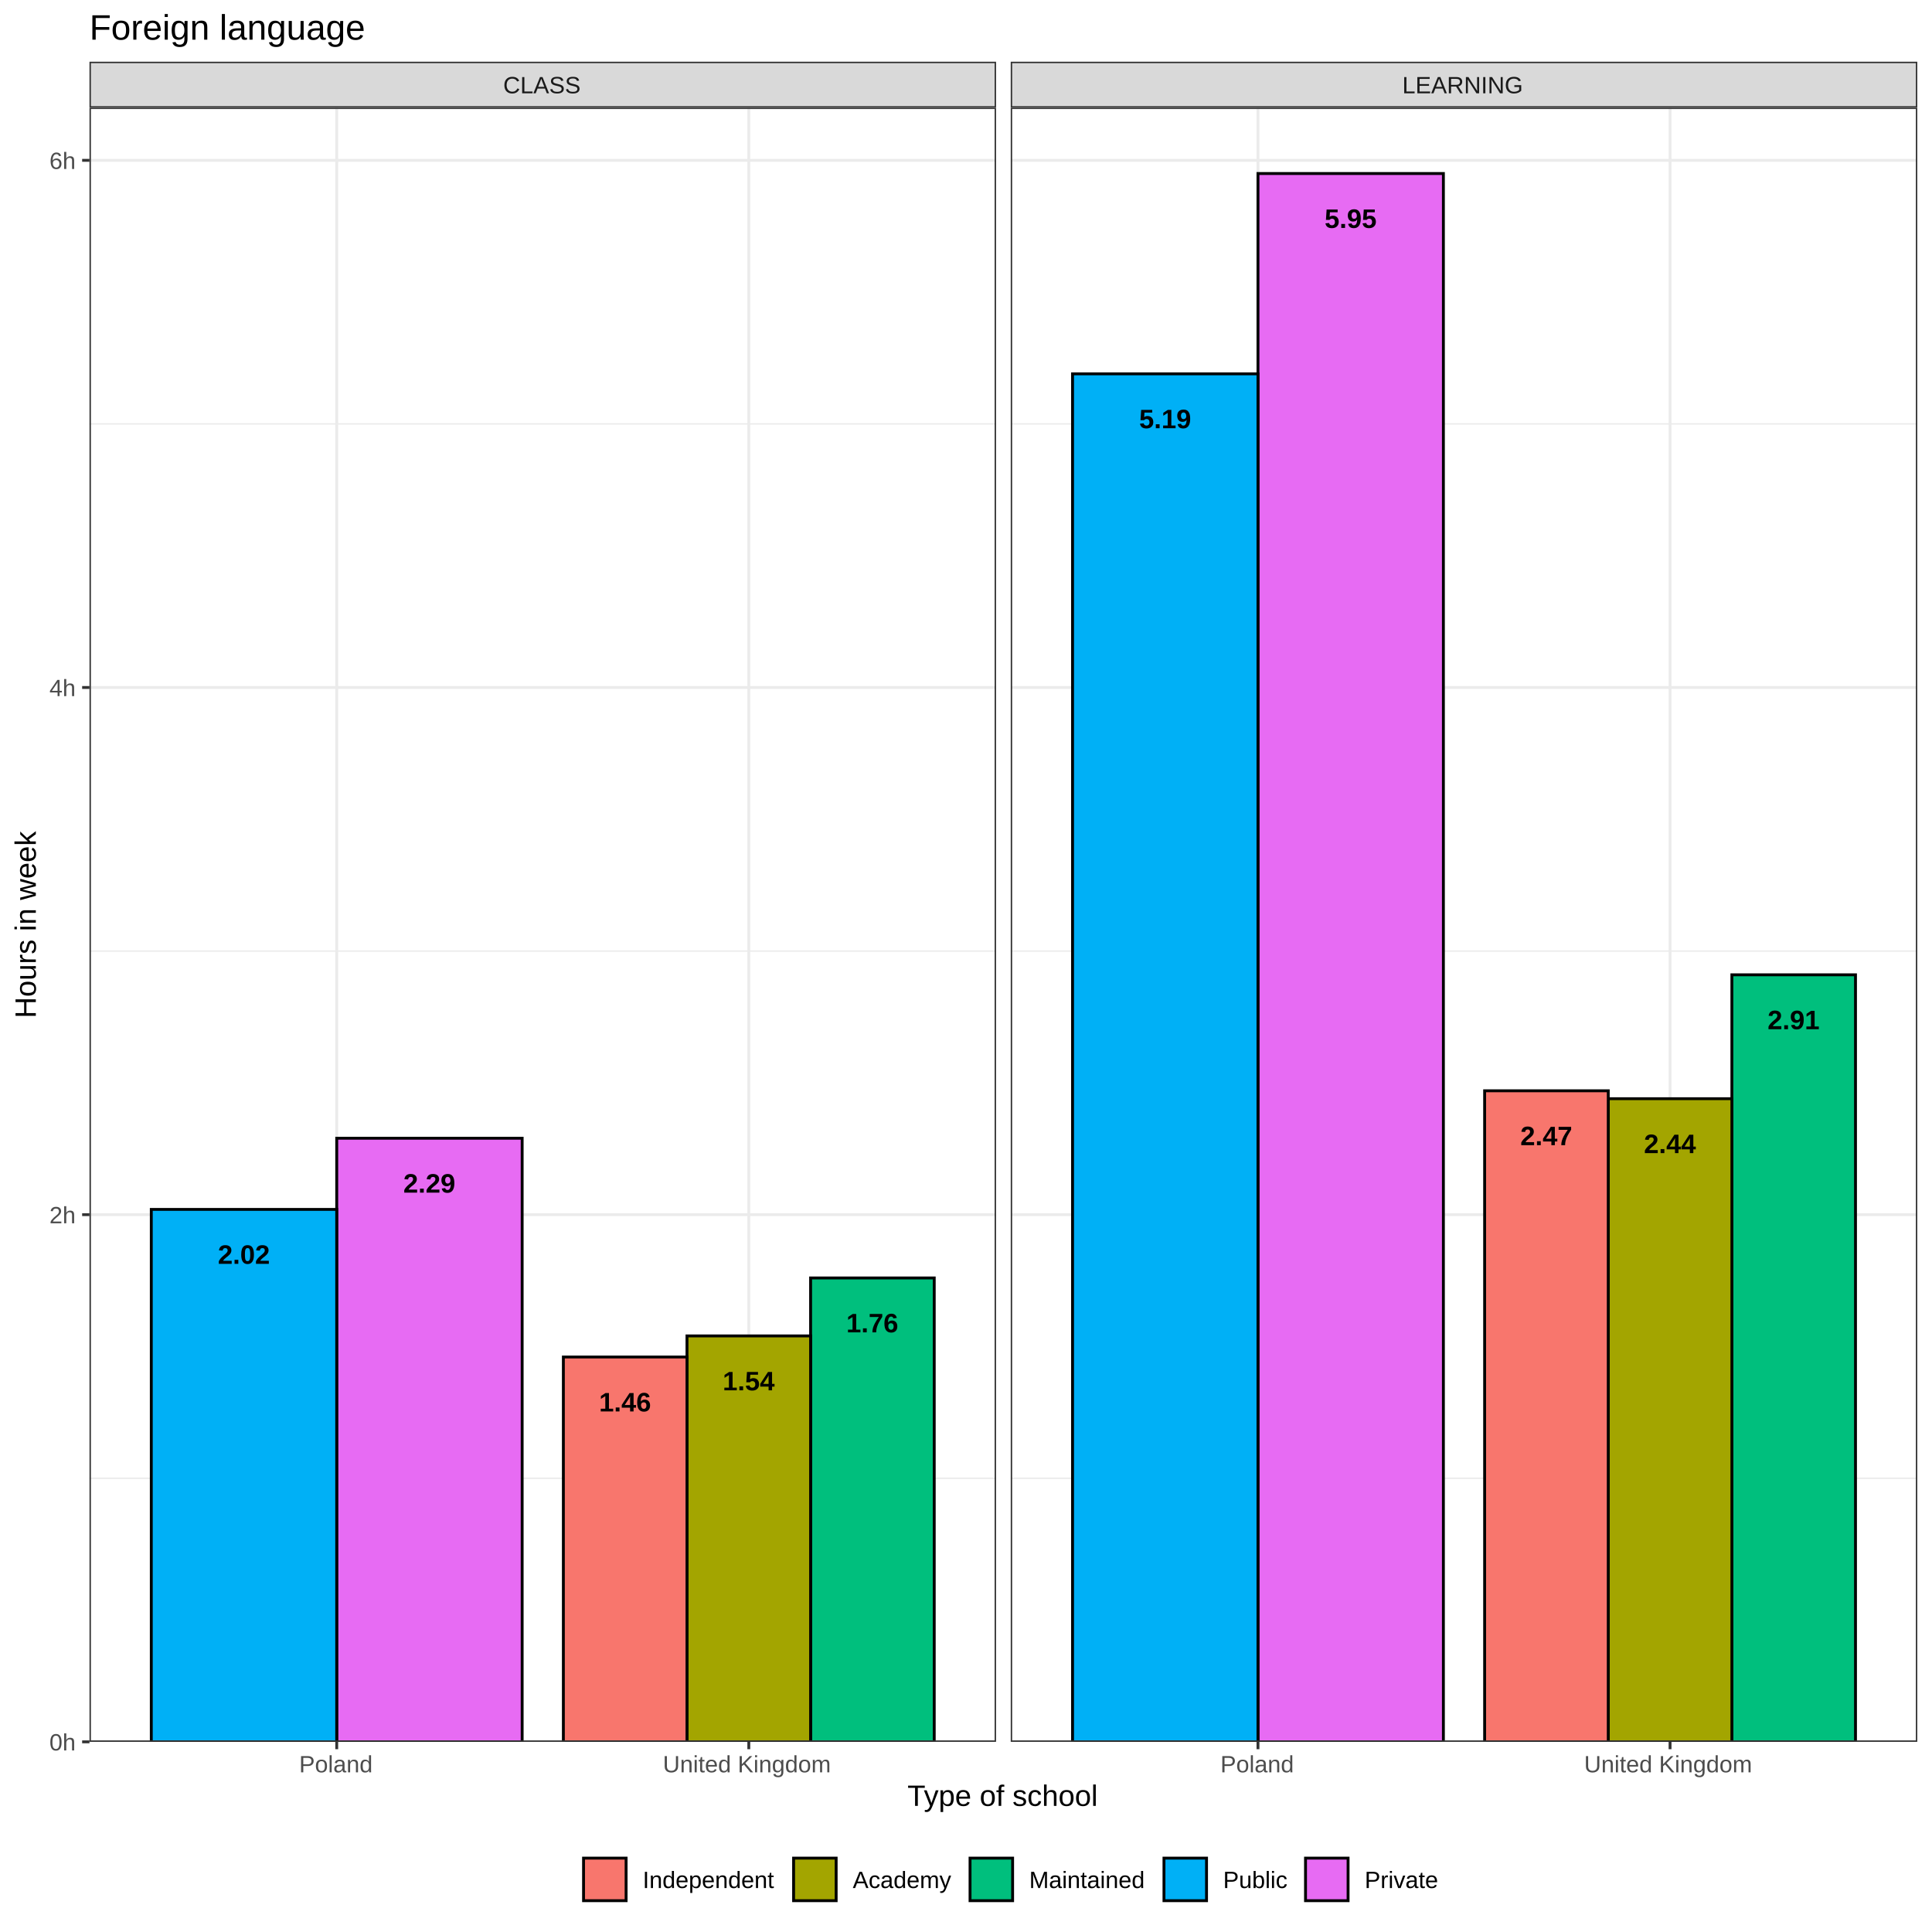
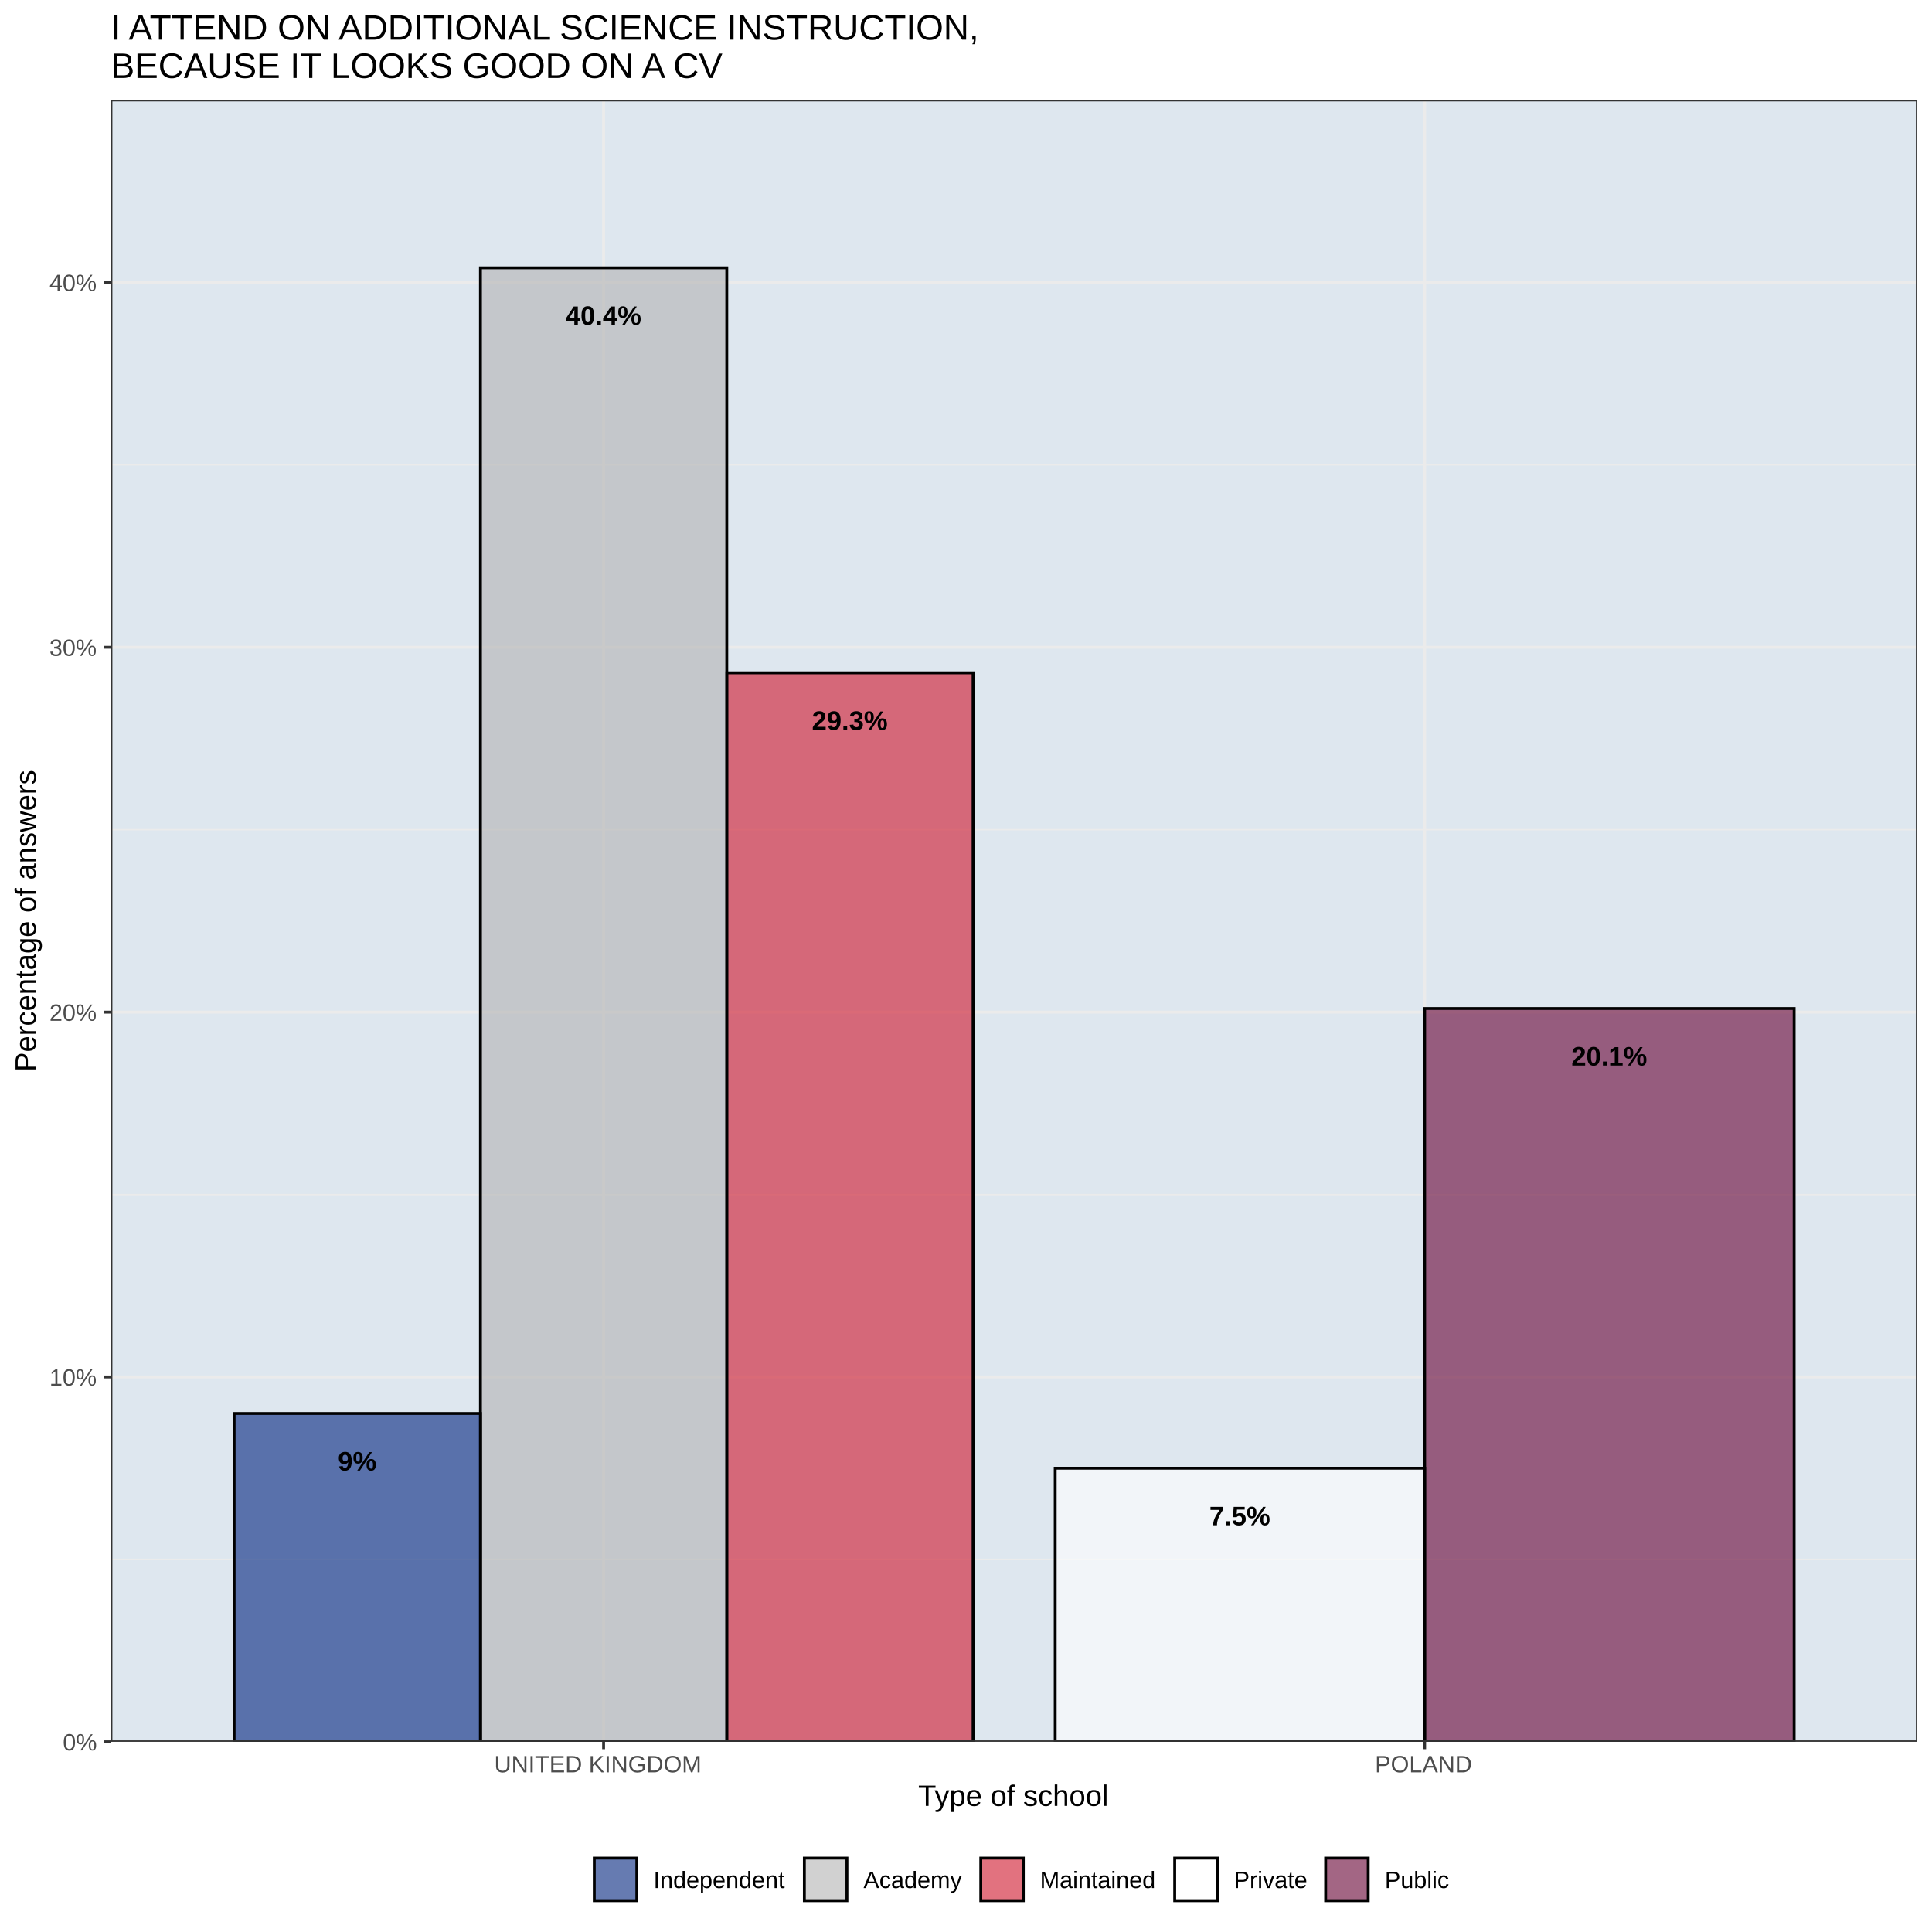
<svg xmlns="http://www.w3.org/2000/svg" viewBox="0 0 720.00 720.00">
  <defs>
    <style type="text/css">
    line, polyline, polygon, path, rect, circle {
      fill: none;
      stroke: #000000;
      stroke-linecap: round;
      stroke-linejoin: round;
      stroke-miterlimit: 10.00;
    }
  </style>
  </defs>
  <rect width="100%" height="100%" style="stroke: none; fill: #FFFFFF;" />
  <rect x="0.00" y="0.00" width="720.00" height="720.00" style="stroke-width: 1.07; stroke: #FFFFFF; fill: #FFFFFF;" />
  <defs>
-     <clipPath id="cpMzMuMzV8MzcxLjIwfDY0OS4xNHw0MC4xMA==">
-       <rect x="33.35" y="40.10" width="337.85" height="609.03" />
+     <clipPath id="cpNDEuMzV8NzE0LjUyfDY0OS4xNHwzNy4yNg==">
+       <rect x="41.35" y="37.26" width="673.17" height="611.87" />
    </clipPath>
  </defs>
-   <rect x="33.35" y="40.10" width="337.85" height="609.03" style="stroke-width: 1.07; stroke: none; fill: #FFFFFF;" clip-path="url(#cpMzMuMzV8MzcxLjIwfDY0OS4xNHw0MC4xMA==)" />
-   <polyline points="33.35,550.90 371.20,550.90 " style="stroke-width: 0.53; stroke: #EBEBEB; stroke-linecap: butt;" clip-path="url(#cpMzMuMzV8MzcxLjIwfDY0OS4xNHw0MC4xMA==)" />
-   <polyline points="33.35,354.44 371.20,354.44 " style="stroke-width: 0.53; stroke: #EBEBEB; stroke-linecap: butt;" clip-path="url(#cpMzMuMzV8MzcxLjIwfDY0OS4xNHw0MC4xMA==)" />
-   <polyline points="33.35,157.98 371.20,157.98 " style="stroke-width: 0.53; stroke: #EBEBEB; stroke-linecap: butt;" clip-path="url(#cpMzMuMzV8MzcxLjIwfDY0OS4xNHw0MC4xMA==)" />
-   <polyline points="33.35,649.14 371.20,649.14 " style="stroke-width: 1.07; stroke: #EBEBEB; stroke-linecap: butt;" clip-path="url(#cpMzMuMzV8MzcxLjIwfDY0OS4xNHw0MC4xMA==)" />
-   <polyline points="33.35,452.67 371.20,452.67 " style="stroke-width: 1.07; stroke: #EBEBEB; stroke-linecap: butt;" clip-path="url(#cpMzMuMzV8MzcxLjIwfDY0OS4xNHw0MC4xMA==)" />
-   <polyline points="33.35,256.21 371.20,256.21 " style="stroke-width: 1.07; stroke: #EBEBEB; stroke-linecap: butt;" clip-path="url(#cpMzMuMzV8MzcxLjIwfDY0OS4xNHw0MC4xMA==)" />
-   <polyline points="33.35,59.75 371.20,59.75 " style="stroke-width: 1.07; stroke: #EBEBEB; stroke-linecap: butt;" clip-path="url(#cpMzMuMzV8MzcxLjIwfDY0OS4xNHw0MC4xMA==)" />
-   <polyline points="125.49,649.14 125.49,40.10 " style="stroke-width: 1.07; stroke: #EBEBEB; stroke-linecap: butt;" clip-path="url(#cpMzMuMzV8MzcxLjIwfDY0OS4xNHw0MC4xMA==)" />
-   <polyline points="279.06,649.14 279.06,40.10 " style="stroke-width: 1.07; stroke: #EBEBEB; stroke-linecap: butt;" clip-path="url(#cpMzMuMzV8MzcxLjIwfDY0OS4xNHw0MC4xMA==)" />
-   <rect x="125.49" y="424.19" width="69.10" height="224.95" style="stroke-width: 1.07; stroke-linecap: square; stroke-linejoin: miter; fill: #E76BF3;" clip-path="url(#cpMzMuMzV8MzcxLjIwfDY0OS4xNHw0MC4xMA==)" />
-   <rect x="56.38" y="450.71" width="69.10" height="198.43" style="stroke-width: 1.07; stroke-linecap: square; stroke-linejoin: miter; fill: #00B0F6;" clip-path="url(#cpMzMuMzV8MzcxLjIwfDY0OS4xNHw0MC4xMA==)" />
-   <rect x="302.09" y="476.25" width="46.07" height="172.89" style="stroke-width: 1.07; stroke-linecap: square; stroke-linejoin: miter; fill: #00BF7D;" clip-path="url(#cpMzMuMzV8MzcxLjIwfDY0OS4xNHw0MC4xMA==)" />
-   <rect x="256.02" y="497.86" width="46.07" height="151.28" style="stroke-width: 1.07; stroke-linecap: square; stroke-linejoin: miter; fill: #A3A500;" clip-path="url(#cpMzMuMzV8MzcxLjIwfDY0OS4xNHw0MC4xMA==)" />
-   <rect x="209.95" y="505.72" width="46.07" height="143.42" style="stroke-width: 1.07; stroke-linecap: square; stroke-linejoin: miter; fill: #F8766D;" clip-path="url(#cpMzMuMzV8MzcxLjIwfDY0OS4xNHw0MC4xMA==)" />
-   <g clip-path="url(#cpMzMuMzV8MzcxLjIwfDY0OS4xNHw0MC4xMA==)">
-     <text x="150.31" y="444.46" style="font-size: 9.96px; font-weight: bold; font-family: Arial;" textLength="19.46px" lengthAdjust="spacingAndGlyphs">2.29</text>
+   <rect x="41.35" y="37.26" width="673.17" height="611.87" style="stroke-width: 1.07; stroke: none; fill: #DEE7EF;" clip-path="url(#cpNDEuMzV8NzE0LjUyfDY0OS4xNHwzNy4yNg==)" />
+   <polyline points="41.35,581.15 714.52,581.15 " style="stroke-width: 0.53; stroke: #EBEBEB; stroke-linecap: butt;" clip-path="url(#cpNDEuMzV8NzE0LjUyfDY0OS4xNHwzNy4yNg==)" />
+   <polyline points="41.35,445.18 714.52,445.18 " style="stroke-width: 0.53; stroke: #EBEBEB; stroke-linecap: butt;" clip-path="url(#cpNDEuMzV8NzE0LjUyfDY0OS4xNHwzNy4yNg==)" />
+   <polyline points="41.35,309.21 714.52,309.21 " style="stroke-width: 0.53; stroke: #EBEBEB; stroke-linecap: butt;" clip-path="url(#cpNDEuMzV8NzE0LjUyfDY0OS4xNHwzNy4yNg==)" />
+   <polyline points="41.35,173.23 714.52,173.23 " style="stroke-width: 0.53; stroke: #EBEBEB; stroke-linecap: butt;" clip-path="url(#cpNDEuMzV8NzE0LjUyfDY0OS4xNHwzNy4yNg==)" />
+   <polyline points="41.35,37.26 714.52,37.26 " style="stroke-width: 0.53; stroke: #EBEBEB; stroke-linecap: butt;" clip-path="url(#cpNDEuMzV8NzE0LjUyfDY0OS4xNHwzNy4yNg==)" />
+   <polyline points="41.35,649.14 714.52,649.14 " style="stroke-width: 1.07; stroke: #EBEBEB; stroke-linecap: butt;" clip-path="url(#cpNDEuMzV8NzE0LjUyfDY0OS4xNHwzNy4yNg==)" />
+   <polyline points="41.35,513.16 714.52,513.16 " style="stroke-width: 1.07; stroke: #EBEBEB; stroke-linecap: butt;" clip-path="url(#cpNDEuMzV8NzE0LjUyfDY0OS4xNHwzNy4yNg==)" />
+   <polyline points="41.35,377.19 714.52,377.19 " style="stroke-width: 1.07; stroke: #EBEBEB; stroke-linecap: butt;" clip-path="url(#cpNDEuMzV8NzE0LjUyfDY0OS4xNHwzNy4yNg==)" />
+   <polyline points="41.35,241.22 714.52,241.22 " style="stroke-width: 1.07; stroke: #EBEBEB; stroke-linecap: butt;" clip-path="url(#cpNDEuMzV8NzE0LjUyfDY0OS4xNHwzNy4yNg==)" />
+   <polyline points="41.35,105.25 714.52,105.25 " style="stroke-width: 1.07; stroke: #EBEBEB; stroke-linecap: butt;" clip-path="url(#cpNDEuMzV8NzE0LjUyfDY0OS4xNHwzNy4yNg==)" />
+   <polyline points="224.94,649.14 224.94,37.26 " style="stroke-width: 1.07; stroke: #EBEBEB; stroke-linecap: butt;" clip-path="url(#cpNDEuMzV8NzE0LjUyfDY0OS4xNHwzNy4yNg==)" />
+   <polyline points="530.93,649.14 530.93,37.26 " style="stroke-width: 1.07; stroke: #EBEBEB; stroke-linecap: butt;" clip-path="url(#cpNDEuMzV8NzE0LjUyfDY0OS4xNHwzNy4yNg==)" />
+   <rect x="270.84" y="250.74" width="91.80" height="398.40" style="stroke-width: 1.07; stroke-linecap: square; stroke-linejoin: miter; fill: #CF142B; fill-opacity: 0.60;" clip-path="url(#cpNDEuMzV8NzE0LjUyfDY0OS4xNHwzNy4yNg==)" />
+   <rect x="179.05" y="99.81" width="91.80" height="549.33" style="stroke-width: 1.07; stroke-linecap: square; stroke-linejoin: miter; fill: #B3B3B3; fill-opacity: 0.60;" clip-path="url(#cpNDEuMzV8NzE0LjUyfDY0OS4xNHwzNy4yNg==)" />
+   <rect x="87.25" y="526.76" width="91.80" height="122.37" style="stroke-width: 1.07; stroke-linecap: square; stroke-linejoin: miter; fill: #00247D; fill-opacity: 0.60;" clip-path="url(#cpNDEuMzV8NzE0LjUyfDY0OS4xNHwzNy4yNg==)" />
+   <rect x="530.93" y="375.83" width="137.69" height="273.30" style="stroke-width: 1.07; stroke-linecap: square; stroke-linejoin: miter; fill: #660033; fill-opacity: 0.60;" clip-path="url(#cpNDEuMzV8NzE0LjUyfDY0OS4xNHwzNy4yNg==)" />
+   <rect x="393.24" y="547.16" width="137.69" height="101.98" style="stroke-width: 1.07; stroke-linecap: square; stroke-linejoin: miter; fill: #FFFFFF; fill-opacity: 0.60;" clip-path="url(#cpNDEuMzV8NzE0LjUyfDY0OS4xNHwzNy4yNg==)" />
+   <g clip-path="url(#cpNDEuMzV8NzE0LjUyfDY0OS4xNHwzNy4yNg==)">
+     <text x="302.56" y="271.99" style="font-size: 9.96px; font-weight: bold; font-family: Arial;" textLength="28.35px" lengthAdjust="spacingAndGlyphs">29.3%</text>
  </g>
-   <g clip-path="url(#cpMzMuMzV8MzcxLjIwfDY0OS4xNHw0MC4xMA==)">
-     <text x="81.20" y="470.99" style="font-size: 9.96px; font-weight: bold; font-family: Arial;" textLength="19.46px" lengthAdjust="spacingAndGlyphs">2.02</text>
+   <g clip-path="url(#cpNDEuMzV8NzE0LjUyfDY0OS4xNHwzNy4yNg==)">
+     <text x="210.77" y="121.06" style="font-size: 9.96px; font-weight: bold; font-family: Arial;" textLength="28.35px" lengthAdjust="spacingAndGlyphs">40.4%</text>
  </g>
-   <g clip-path="url(#cpMzMuMzV8MzcxLjIwfDY0OS4xNHw0MC4xMA==)">
-     <text x="315.39" y="496.53" style="font-size: 9.96px; font-weight: bold; font-family: Arial;" textLength="19.46px" lengthAdjust="spacingAndGlyphs">1.76</text>
+   <g clip-path="url(#cpNDEuMzV8NzE0LjUyfDY0OS4xNHwzNy4yNg==)">
+     <text x="125.92" y="548.02" style="font-size: 9.96px; font-weight: bold; font-family: Arial;" textLength="14.45px" lengthAdjust="spacingAndGlyphs">9%</text>
  </g>
-   <g clip-path="url(#cpMzMuMzV8MzcxLjIwfDY0OS4xNHw0MC4xMA==)">
-     <text x="269.32" y="518.14" style="font-size: 9.96px; font-weight: bold; font-family: Arial;" textLength="19.46px" lengthAdjust="spacingAndGlyphs">1.54</text>
+   <g clip-path="url(#cpNDEuMzV8NzE0LjUyfDY0OS4xNHwzNy4yNg==)">
+     <text x="585.60" y="397.09" style="font-size: 9.96px; font-weight: bold; font-family: Arial;" textLength="28.35px" lengthAdjust="spacingAndGlyphs">20.1%</text>
  </g>
-   <g clip-path="url(#cpMzMuMzV8MzcxLjIwfDY0OS4xNHw0MC4xMA==)">
-     <text x="223.25" y="526.00" style="font-size: 9.96px; font-weight: bold; font-family: Arial;" textLength="19.46px" lengthAdjust="spacingAndGlyphs">1.46</text>
+   <g clip-path="url(#cpNDEuMzV8NzE0LjUyfDY0OS4xNHwzNy4yNg==)">
+     <text x="450.69" y="568.41" style="font-size: 9.96px; font-weight: bold; font-family: Arial;" textLength="22.79px" lengthAdjust="spacingAndGlyphs">7.5%</text>
  </g>
-   <rect x="33.35" y="40.10" width="337.85" height="609.03" style="stroke-width: 1.07; stroke: #333333;" clip-path="url(#cpMzMuMzV8MzcxLjIwfDY0OS4xNHw0MC4xMA==)" />
+   <rect x="41.35" y="37.26" width="673.17" height="611.87" style="stroke-width: 1.07; stroke: #333333;" clip-path="url(#cpNDEuMzV8NzE0LjUyfDY0OS4xNHwzNy4yNg==)" />
  <defs>
    <clipPath id="cpMC4wMHw3MjAuMDB8NzIwLjAwfDAuMDA=">
      <rect x="0.00" y="0.00" width="720.00" height="720.00" />
    </clipPath>
  </defs>
-   <defs>
-     <clipPath id="cpMzc2LjY3fDcxNC41Mnw2NDkuMTR8NDAuMTA=">
-       <rect x="376.67" y="40.10" width="337.85" height="609.03" />
-     </clipPath>
-   </defs>
-   <rect x="376.67" y="40.10" width="337.85" height="609.03" style="stroke-width: 1.07; stroke: none; fill: #FFFFFF;" clip-path="url(#cpMzc2LjY3fDcxNC41Mnw2NDkuMTR8NDAuMTA=)" />
-   <polyline points="376.67,550.90 714.52,550.90 " style="stroke-width: 0.53; stroke: #EBEBEB; stroke-linecap: butt;" clip-path="url(#cpMzc2LjY3fDcxNC41Mnw2NDkuMTR8NDAuMTA=)" />
-   <polyline points="376.67,354.44 714.52,354.44 " style="stroke-width: 0.53; stroke: #EBEBEB; stroke-linecap: butt;" clip-path="url(#cpMzc2LjY3fDcxNC41Mnw2NDkuMTR8NDAuMTA=)" />
-   <polyline points="376.67,157.98 714.52,157.98 " style="stroke-width: 0.53; stroke: #EBEBEB; stroke-linecap: butt;" clip-path="url(#cpMzc2LjY3fDcxNC41Mnw2NDkuMTR8NDAuMTA=)" />
-   <polyline points="376.67,649.14 714.52,649.14 " style="stroke-width: 1.07; stroke: #EBEBEB; stroke-linecap: butt;" clip-path="url(#cpMzc2LjY3fDcxNC41Mnw2NDkuMTR8NDAuMTA=)" />
-   <polyline points="376.67,452.67 714.52,452.67 " style="stroke-width: 1.07; stroke: #EBEBEB; stroke-linecap: butt;" clip-path="url(#cpMzc2LjY3fDcxNC41Mnw2NDkuMTR8NDAuMTA=)" />
-   <polyline points="376.67,256.21 714.52,256.21 " style="stroke-width: 1.07; stroke: #EBEBEB; stroke-linecap: butt;" clip-path="url(#cpMzc2LjY3fDcxNC41Mnw2NDkuMTR8NDAuMTA=)" />
-   <polyline points="376.67,59.75 714.52,59.75 " style="stroke-width: 1.07; stroke: #EBEBEB; stroke-linecap: butt;" clip-path="url(#cpMzc2LjY3fDcxNC41Mnw2NDkuMTR8NDAuMTA=)" />
-   <polyline points="468.81,649.14 468.81,40.10 " style="stroke-width: 1.07; stroke: #EBEBEB; stroke-linecap: butt;" clip-path="url(#cpMzc2LjY3fDcxNC41Mnw2NDkuMTR8NDAuMTA=)" />
-   <polyline points="622.38,649.14 622.38,40.10 " style="stroke-width: 1.07; stroke: #EBEBEB; stroke-linecap: butt;" clip-path="url(#cpMzc2LjY3fDcxNC41Mnw2NDkuMTR8NDAuMTA=)" />
-   <rect x="468.81" y="64.66" width="69.10" height="584.48" style="stroke-width: 1.07; stroke-linecap: square; stroke-linejoin: miter; fill: #E76BF3;" clip-path="url(#cpMzc2LjY3fDcxNC41Mnw2NDkuMTR8NDAuMTA=)" />
-   <rect x="399.71" y="139.31" width="69.10" height="509.82" style="stroke-width: 1.07; stroke-linecap: square; stroke-linejoin: miter; fill: #00B0F6;" clip-path="url(#cpMzc2LjY3fDcxNC41Mnw2NDkuMTR8NDAuMTA=)" />
-   <rect x="645.42" y="363.28" width="46.07" height="285.85" style="stroke-width: 1.07; stroke-linecap: square; stroke-linejoin: miter; fill: #00BF7D;" clip-path="url(#cpMzc2LjY3fDcxNC41Mnw2NDkuMTR8NDAuMTA=)" />
-   <rect x="599.35" y="409.45" width="46.07" height="239.68" style="stroke-width: 1.07; stroke-linecap: square; stroke-linejoin: miter; fill: #A3A500;" clip-path="url(#cpMzc2LjY3fDcxNC41Mnw2NDkuMTR8NDAuMTA=)" />
-   <rect x="553.28" y="406.50" width="46.07" height="242.63" style="stroke-width: 1.07; stroke-linecap: square; stroke-linejoin: miter; fill: #F8766D;" clip-path="url(#cpMzc2LjY3fDcxNC41Mnw2NDkuMTR8NDAuMTA=)" />
-   <g clip-path="url(#cpMzc2LjY3fDcxNC41Mnw2NDkuMTR8NDAuMTA=)">
-     <text x="493.64" y="84.94" style="font-size: 9.96px; font-weight: bold; font-family: Arial;" textLength="19.46px" lengthAdjust="spacingAndGlyphs">5.95</text>
-   </g>
-   <g clip-path="url(#cpMzc2LjY3fDcxNC41Mnw2NDkuMTR8NDAuMTA=)">
-     <text x="424.53" y="159.59" style="font-size: 9.96px; font-weight: bold; font-family: Arial;" textLength="19.46px" lengthAdjust="spacingAndGlyphs">5.19</text>
-   </g>
-   <g clip-path="url(#cpMzc2LjY3fDcxNC41Mnw2NDkuMTR8NDAuMTA=)">
-     <text x="658.72" y="383.56" style="font-size: 9.96px; font-weight: bold; font-family: Arial;" textLength="19.46px" lengthAdjust="spacingAndGlyphs">2.91</text>
-   </g>
-   <g clip-path="url(#cpMzc2LjY3fDcxNC41Mnw2NDkuMTR8NDAuMTA=)">
-     <text x="612.65" y="429.73" style="font-size: 9.96px; font-weight: bold; font-family: Arial;" textLength="19.46px" lengthAdjust="spacingAndGlyphs">2.44</text>
-   </g>
-   <g clip-path="url(#cpMzc2LjY3fDcxNC41Mnw2NDkuMTR8NDAuMTA=)">
-     <text x="566.58" y="426.78" style="font-size: 9.96px; font-weight: bold; font-family: Arial;" textLength="19.46px" lengthAdjust="spacingAndGlyphs">2.47</text>
-   </g>
-   <rect x="376.67" y="40.10" width="337.85" height="609.03" style="stroke-width: 1.07; stroke: #333333;" clip-path="url(#cpMzc2LjY3fDcxNC41Mnw2NDkuMTR8NDAuMTA=)" />
-   <defs>
-     <clipPath id="cpMC4wMHw3MjAuMDB8NzIwLjAwfDAuMDA=">
-       <rect x="0.00" y="0.00" width="720.00" height="720.00" />
-     </clipPath>
-   </defs>
-   <defs>
-     <clipPath id="cpMzMuMzV8MzcxLjIwfDQwLjEwfDIzLjAx">
-       <rect x="33.35" y="23.01" width="337.85" height="17.10" />
-     </clipPath>
-   </defs>
-   <rect x="33.35" y="23.01" width="337.85" height="17.10" style="stroke-width: 1.07; stroke: #333333; fill: #D9D9D9;" clip-path="url(#cpMzMuMzV8MzcxLjIwfDQwLjEwfDIzLjAx)" />
-   <g clip-path="url(#cpMzMuMzV8MzcxLjIwfDQwLjEwfDIzLjAx)">
-     <text x="187.52" y="34.77" style="font-size: 8.80px; fill: #1A1A1A; font-family: Arial;" textLength="29.51px" lengthAdjust="spacingAndGlyphs">CLASS</text>
-   </g>
-   <defs>
-     <clipPath id="cpMC4wMHw3MjAuMDB8NzIwLjAwfDAuMDA=">
-       <rect x="0.00" y="0.00" width="720.00" height="720.00" />
-     </clipPath>
-   </defs>
-   <defs>
-     <clipPath id="cpMzc2LjY3fDcxNC41Mnw0MC4xMHwyMy4wMQ==">
-       <rect x="376.67" y="23.01" width="337.85" height="17.10" />
-     </clipPath>
-   </defs>
-   <rect x="376.67" y="23.01" width="337.85" height="17.10" style="stroke-width: 1.07; stroke: #333333; fill: #D9D9D9;" clip-path="url(#cpMzc2LjY3fDcxNC41Mnw0MC4xMHwyMy4wMQ==)" />
-   <g clip-path="url(#cpMzc2LjY3fDcxNC41Mnw0MC4xMHwyMy4wMQ==)">
-     <text x="522.59" y="34.77" style="font-size: 8.80px; fill: #1A1A1A; font-family: Arial;" textLength="46.01px" lengthAdjust="spacingAndGlyphs">LEARNING</text>
-   </g>
-   <defs>
-     <clipPath id="cpMC4wMHw3MjAuMDB8NzIwLjAwfDAuMDA=">
-       <rect x="0.00" y="0.00" width="720.00" height="720.00" />
-     </clipPath>
-   </defs>
-   <polyline points="125.49,651.88 125.49,649.14 " style="stroke-width: 1.07; stroke: #333333; stroke-linecap: butt;" clip-path="url(#cpMC4wMHw3MjAuMDB8NzIwLjAwfDAuMDA=)" />
-   <polyline points="279.06,651.88 279.06,649.14 " style="stroke-width: 1.07; stroke: #333333; stroke-linecap: butt;" clip-path="url(#cpMC4wMHw3MjAuMDB8NzIwLjAwfDAuMDA=)" />
  <g clip-path="url(#cpMC4wMHw3MjAuMDB8NzIwLjAwfDAuMDA=)">
-     <text x="111.48" y="660.50" style="font-size: 8.80px; fill: #4D4D4D; font-family: Arial;" textLength="28.02px" lengthAdjust="spacingAndGlyphs">Poland</text>
+     <text x="23.41" y="652.35" style="font-size: 8.80px; fill: #4D4D4D; font-family: Arial;" textLength="13.01px" lengthAdjust="spacingAndGlyphs">0%</text>
  </g>
  <g clip-path="url(#cpMC4wMHw3MjAuMDB8NzIwLjAwfDAuMDA=)">
-     <text x="247.04" y="660.50" style="font-size: 8.80px; fill: #4D4D4D; font-family: Arial;" textLength="64.04px" lengthAdjust="spacingAndGlyphs">United Kingdom</text>
-   </g>
-   <polyline points="468.81,651.88 468.81,649.14 " style="stroke-width: 1.07; stroke: #333333; stroke-linecap: butt;" clip-path="url(#cpMC4wMHw3MjAuMDB8NzIwLjAwfDAuMDA=)" />
-   <polyline points="622.38,651.88 622.38,649.14 " style="stroke-width: 1.07; stroke: #333333; stroke-linecap: butt;" clip-path="url(#cpMC4wMHw3MjAuMDB8NzIwLjAwfDAuMDA=)" />
-   <g clip-path="url(#cpMC4wMHw3MjAuMDB8NzIwLjAwfDAuMDA=)">
-     <text x="454.80" y="660.50" style="font-size: 8.80px; fill: #4D4D4D; font-family: Arial;" textLength="28.02px" lengthAdjust="spacingAndGlyphs">Poland</text>
+     <text x="18.41" y="516.38" style="font-size: 8.80px; fill: #4D4D4D; font-family: Arial;" textLength="18.01px" lengthAdjust="spacingAndGlyphs">10%</text>
  </g>
  <g clip-path="url(#cpMC4wMHw3MjAuMDB8NzIwLjAwfDAuMDA=)">
-     <text x="590.36" y="660.50" style="font-size: 8.80px; fill: #4D4D4D; font-family: Arial;" textLength="64.04px" lengthAdjust="spacingAndGlyphs">United Kingdom</text>
+     <text x="18.41" y="380.41" style="font-size: 8.80px; fill: #4D4D4D; font-family: Arial;" textLength="18.01px" lengthAdjust="spacingAndGlyphs">20%</text>
  </g>
  <g clip-path="url(#cpMC4wMHw3MjAuMDB8NzIwLjAwfDAuMDA=)">
-     <text x="18.41" y="652.35" style="font-size: 8.80px; fill: #4D4D4D; font-family: Arial;" textLength="10.01px" lengthAdjust="spacingAndGlyphs">0h</text>
+     <text x="18.41" y="244.44" style="font-size: 8.80px; fill: #4D4D4D; font-family: Arial;" textLength="18.01px" lengthAdjust="spacingAndGlyphs">30%</text>
  </g>
  <g clip-path="url(#cpMC4wMHw3MjAuMDB8NzIwLjAwfDAuMDA=)">
-     <text x="18.41" y="455.89" style="font-size: 8.80px; fill: #4D4D4D; font-family: Arial;" textLength="10.01px" lengthAdjust="spacingAndGlyphs">2h</text>
+     <text x="18.41" y="108.47" style="font-size: 8.80px; fill: #4D4D4D; font-family: Arial;" textLength="18.01px" lengthAdjust="spacingAndGlyphs">40%</text>
+   </g>
+   <polyline points="38.61,649.14 41.35,649.14 " style="stroke-width: 1.07; stroke: #333333; stroke-linecap: butt;" clip-path="url(#cpMC4wMHw3MjAuMDB8NzIwLjAwfDAuMDA=)" />
+   <polyline points="38.61,513.16 41.35,513.16 " style="stroke-width: 1.07; stroke: #333333; stroke-linecap: butt;" clip-path="url(#cpMC4wMHw3MjAuMDB8NzIwLjAwfDAuMDA=)" />
+   <polyline points="38.61,377.19 41.35,377.19 " style="stroke-width: 1.07; stroke: #333333; stroke-linecap: butt;" clip-path="url(#cpMC4wMHw3MjAuMDB8NzIwLjAwfDAuMDA=)" />
+   <polyline points="38.61,241.22 41.35,241.22 " style="stroke-width: 1.07; stroke: #333333; stroke-linecap: butt;" clip-path="url(#cpMC4wMHw3MjAuMDB8NzIwLjAwfDAuMDA=)" />
+   <polyline points="38.61,105.25 41.35,105.25 " style="stroke-width: 1.07; stroke: #333333; stroke-linecap: butt;" clip-path="url(#cpMC4wMHw3MjAuMDB8NzIwLjAwfDAuMDA=)" />
+   <polyline points="224.94,651.88 224.94,649.14 " style="stroke-width: 1.07; stroke: #333333; stroke-linecap: butt;" clip-path="url(#cpMC4wMHw3MjAuMDB8NzIwLjAwfDAuMDA=)" />
+   <polyline points="530.93,651.88 530.93,649.14 " style="stroke-width: 1.07; stroke: #333333; stroke-linecap: butt;" clip-path="url(#cpMC4wMHw3MjAuMDB8NzIwLjAwfDAuMDA=)" />
+   <g clip-path="url(#cpMC4wMHw3MjAuMDB8NzIwLjAwfDAuMDA=)">
+     <text x="184.19" y="660.50" style="font-size: 8.80px; fill: #4D4D4D; font-family: Arial;" textLength="81.50px" lengthAdjust="spacingAndGlyphs"> UNITED KINGDOM</text>
  </g>
  <g clip-path="url(#cpMC4wMHw3MjAuMDB8NzIwLjAwfDAuMDA=)">
-     <text x="18.41" y="259.43" style="font-size: 8.80px; fill: #4D4D4D; font-family: Arial;" textLength="10.01px" lengthAdjust="spacingAndGlyphs">4h</text>
+     <text x="512.42" y="660.50" style="font-size: 8.80px; fill: #4D4D4D; font-family: Arial;" textLength="37.01px" lengthAdjust="spacingAndGlyphs">POLAND</text>
  </g>
  <g clip-path="url(#cpMC4wMHw3MjAuMDB8NzIwLjAwfDAuMDA=)">
-     <text x="18.41" y="62.97" style="font-size: 8.80px; fill: #4D4D4D; font-family: Arial;" textLength="10.01px" lengthAdjust="spacingAndGlyphs">6h</text>
-   </g>
-   <polyline points="30.61,649.14 33.35,649.14 " style="stroke-width: 1.07; stroke: #333333; stroke-linecap: butt;" clip-path="url(#cpMC4wMHw3MjAuMDB8NzIwLjAwfDAuMDA=)" />
-   <polyline points="30.61,452.67 33.35,452.67 " style="stroke-width: 1.07; stroke: #333333; stroke-linecap: butt;" clip-path="url(#cpMC4wMHw3MjAuMDB8NzIwLjAwfDAuMDA=)" />
-   <polyline points="30.61,256.21 33.35,256.21 " style="stroke-width: 1.07; stroke: #333333; stroke-linecap: butt;" clip-path="url(#cpMC4wMHw3MjAuMDB8NzIwLjAwfDAuMDA=)" />
-   <polyline points="30.61,59.75 33.35,59.75 " style="stroke-width: 1.07; stroke: #333333; stroke-linecap: butt;" clip-path="url(#cpMC4wMHw3MjAuMDB8NzIwLjAwfDAuMDA=)" />
-   <g clip-path="url(#cpMC4wMHw3MjAuMDB8NzIwLjAwfDAuMDA=)">
-     <text x="338.17" y="673.01" style="font-size: 11.00px; font-family: Arial;" textLength="71.54px" lengthAdjust="spacingAndGlyphs">Type of school</text>
+     <text x="342.17" y="673.01" style="font-size: 11.00px; font-family: Arial;" textLength="71.54px" lengthAdjust="spacingAndGlyphs">Type of school</text>
  </g>
  <g clip-path="url(#cpMC4wMHw3MjAuMDB8NzIwLjAwfDAuMDA=)">
-     <text transform="translate(13.35,379.47) rotate(-90)" style="font-size: 11.00px; font-family: Arial;" textLength="69.70px" lengthAdjust="spacingAndGlyphs">Hours in week</text>
+     <text transform="translate(13.35,399.45) rotate(-90)" style="font-size: 11.00px; font-family: Arial;" textLength="112.51px" lengthAdjust="spacingAndGlyphs">Percentage of answers</text>
  </g>
-   <rect x="205.80" y="686.28" width="336.27" height="28.24" style="stroke-width: 1.07; stroke: none; fill: #FFFFFF;" clip-path="url(#cpMC4wMHw3MjAuMDB8NzIwLjAwfDAuMDA=)" />
-   <rect x="216.76" y="691.76" width="17.28" height="17.28" style="stroke-width: 1.07; stroke: none; fill: #FFFFFF;" clip-path="url(#cpMC4wMHw3MjAuMDB8NzIwLjAwfDAuMDA=)" />
-   <rect x="217.47" y="692.47" width="15.86" height="15.86" style="stroke-width: 1.07; stroke-linecap: square; stroke-linejoin: miter; fill: #F8766D;" clip-path="url(#cpMC4wMHw3MjAuMDB8NzIwLjAwfDAuMDA=)" />
-   <rect x="295.05" y="691.76" width="17.28" height="17.28" style="stroke-width: 1.07; stroke: none; fill: #FFFFFF;" clip-path="url(#cpMC4wMHw3MjAuMDB8NzIwLjAwfDAuMDA=)" />
-   <rect x="295.75" y="692.47" width="15.86" height="15.86" style="stroke-width: 1.07; stroke-linecap: square; stroke-linejoin: miter; fill: #A3A500;" clip-path="url(#cpMC4wMHw3MjAuMDB8NzIwLjAwfDAuMDA=)" />
-   <rect x="360.80" y="691.76" width="17.28" height="17.28" style="stroke-width: 1.07; stroke: none; fill: #FFFFFF;" clip-path="url(#cpMC4wMHw3MjAuMDB8NzIwLjAwfDAuMDA=)" />
-   <rect x="361.51" y="692.47" width="15.86" height="15.86" style="stroke-width: 1.07; stroke-linecap: square; stroke-linejoin: miter; fill: #00BF7D;" clip-path="url(#cpMC4wMHw3MjAuMDB8NzIwLjAwfDAuMDA=)" />
-   <rect x="433.07" y="691.76" width="17.28" height="17.28" style="stroke-width: 1.07; stroke: none; fill: #FFFFFF;" clip-path="url(#cpMC4wMHw3MjAuMDB8NzIwLjAwfDAuMDA=)" />
-   <rect x="433.78" y="692.47" width="15.86" height="15.86" style="stroke-width: 1.07; stroke-linecap: square; stroke-linejoin: miter; fill: #00B0F6;" clip-path="url(#cpMC4wMHw3MjAuMDB8NzIwLjAwfDAuMDA=)" />
-   <rect x="485.82" y="691.76" width="17.28" height="17.28" style="stroke-width: 1.07; stroke: none; fill: #FFFFFF;" clip-path="url(#cpMC4wMHw3MjAuMDB8NzIwLjAwfDAuMDA=)" />
-   <rect x="486.53" y="692.47" width="15.86" height="15.86" style="stroke-width: 1.07; stroke-linecap: square; stroke-linejoin: miter; fill: #E76BF3;" clip-path="url(#cpMC4wMHw3MjAuMDB8NzIwLjAwfDAuMDA=)" />
+   <rect x="209.80" y="686.28" width="336.27" height="28.24" style="stroke-width: 1.07; stroke: none; fill: #FFFFFF;" clip-path="url(#cpMC4wMHw3MjAuMDB8NzIwLjAwfDAuMDA=)" />
+   <rect x="220.76" y="691.76" width="17.28" height="17.28" style="stroke-width: 1.07; stroke: none; fill: #FFFFFF;" clip-path="url(#cpMC4wMHw3MjAuMDB8NzIwLjAwfDAuMDA=)" />
+   <rect x="221.47" y="692.47" width="15.86" height="15.86" style="stroke-width: 1.07; stroke-linecap: square; stroke-linejoin: miter; fill: #00247D; fill-opacity: 0.60;" clip-path="url(#cpMC4wMHw3MjAuMDB8NzIwLjAwfDAuMDA=)" />
+   <rect x="299.05" y="691.76" width="17.28" height="17.28" style="stroke-width: 1.07; stroke: none; fill: #FFFFFF;" clip-path="url(#cpMC4wMHw3MjAuMDB8NzIwLjAwfDAuMDA=)" />
+   <rect x="299.76" y="692.47" width="15.86" height="15.86" style="stroke-width: 1.07; stroke-linecap: square; stroke-linejoin: miter; fill: #B3B3B3; fill-opacity: 0.60;" clip-path="url(#cpMC4wMHw3MjAuMDB8NzIwLjAwfDAuMDA=)" />
+   <rect x="364.80" y="691.76" width="17.28" height="17.28" style="stroke-width: 1.07; stroke: none; fill: #FFFFFF;" clip-path="url(#cpMC4wMHw3MjAuMDB8NzIwLjAwfDAuMDA=)" />
+   <rect x="365.51" y="692.47" width="15.86" height="15.86" style="stroke-width: 1.07; stroke-linecap: square; stroke-linejoin: miter; fill: #CF142B; fill-opacity: 0.60;" clip-path="url(#cpMC4wMHw3MjAuMDB8NzIwLjAwfDAuMDA=)" />
+   <rect x="437.07" y="691.76" width="17.28" height="17.28" style="stroke-width: 1.07; stroke: none; fill: #FFFFFF;" clip-path="url(#cpMC4wMHw3MjAuMDB8NzIwLjAwfDAuMDA=)" />
+   <rect x="437.78" y="692.47" width="15.86" height="15.86" style="stroke-width: 1.07; stroke-linecap: square; stroke-linejoin: miter; fill: #FFFFFF; fill-opacity: 0.60;" clip-path="url(#cpMC4wMHw3MjAuMDB8NzIwLjAwfDAuMDA=)" />
+   <rect x="493.32" y="691.76" width="17.28" height="17.28" style="stroke-width: 1.07; stroke: none; fill: #FFFFFF;" clip-path="url(#cpMC4wMHw3MjAuMDB8NzIwLjAwfDAuMDA=)" />
+   <rect x="494.03" y="692.47" width="15.86" height="15.86" style="stroke-width: 1.07; stroke-linecap: square; stroke-linejoin: miter; fill: #660033; fill-opacity: 0.60;" clip-path="url(#cpMC4wMHw3MjAuMDB8NzIwLjAwfDAuMDA=)" />
  <g clip-path="url(#cpMC4wMHw3MjAuMDB8NzIwLjAwfDAuMDA=)">
-     <text x="239.52" y="703.62" style="font-size: 8.80px; font-family: Arial;" textLength="50.05px" lengthAdjust="spacingAndGlyphs">Independent</text>
+     <text x="243.52" y="703.62" style="font-size: 8.80px; font-family: Arial;" textLength="50.05px" lengthAdjust="spacingAndGlyphs">Independent</text>
  </g>
  <g clip-path="url(#cpMC4wMHw3MjAuMDB8NzIwLjAwfDAuMDA=)">
-     <text x="317.81" y="703.62" style="font-size: 8.80px; font-family: Arial;" textLength="37.52px" lengthAdjust="spacingAndGlyphs">Academy</text>
+     <text x="321.81" y="703.62" style="font-size: 8.80px; font-family: Arial;" textLength="37.52px" lengthAdjust="spacingAndGlyphs">Academy</text>
  </g>
  <g clip-path="url(#cpMC4wMHw3MjAuMDB8NzIwLjAwfDAuMDA=)">
-     <text x="383.56" y="703.62" style="font-size: 8.80px; font-family: Arial;" textLength="44.03px" lengthAdjust="spacingAndGlyphs">Maintained</text>
+     <text x="387.56" y="703.62" style="font-size: 8.80px; font-family: Arial;" textLength="44.03px" lengthAdjust="spacingAndGlyphs">Maintained</text>
  </g>
  <g clip-path="url(#cpMC4wMHw3MjAuMDB8NzIwLjAwfDAuMDA=)">
-     <text x="455.83" y="703.62" style="font-size: 8.80px; font-family: Arial;" textLength="24.51px" lengthAdjust="spacingAndGlyphs">Public</text>
+     <text x="459.83" y="703.62" style="font-size: 8.80px; font-family: Arial;" textLength="28.01px" lengthAdjust="spacingAndGlyphs">Private</text>
  </g>
  <g clip-path="url(#cpMC4wMHw3MjAuMDB8NzIwLjAwfDAuMDA=)">
-     <text x="508.58" y="703.62" style="font-size: 8.80px; font-family: Arial;" textLength="28.01px" lengthAdjust="spacingAndGlyphs">Private</text>
+     <text x="516.08" y="703.62" style="font-size: 8.80px; font-family: Arial;" textLength="24.51px" lengthAdjust="spacingAndGlyphs">Public</text>
  </g>
  <g clip-path="url(#cpMC4wMHw3MjAuMDB8NzIwLjAwfDAuMDA=)">
-     <text x="33.35" y="14.79" style="font-size: 13.20px; font-family: Arial;" textLength="101.19px" lengthAdjust="spacingAndGlyphs">Foreign language</text>
+     <text x="41.35" y="14.79" style="font-size: 13.20px; font-family: Arial;" textLength="321.41px" lengthAdjust="spacingAndGlyphs">I ATTEND ON ADDITIONAL SCIENCE INSTRUCTION,</text>
+   </g>
+   <g clip-path="url(#cpMC4wMHw3MjAuMDB8NzIwLjAwfDAuMDA=)">
+     <text x="41.35" y="29.05" style="font-size: 13.20px; font-family: Arial;" textLength="226.10px" lengthAdjust="spacingAndGlyphs">BECAUSE IT LOOKS GOOD ON A CV</text>
  </g>
</svg>
